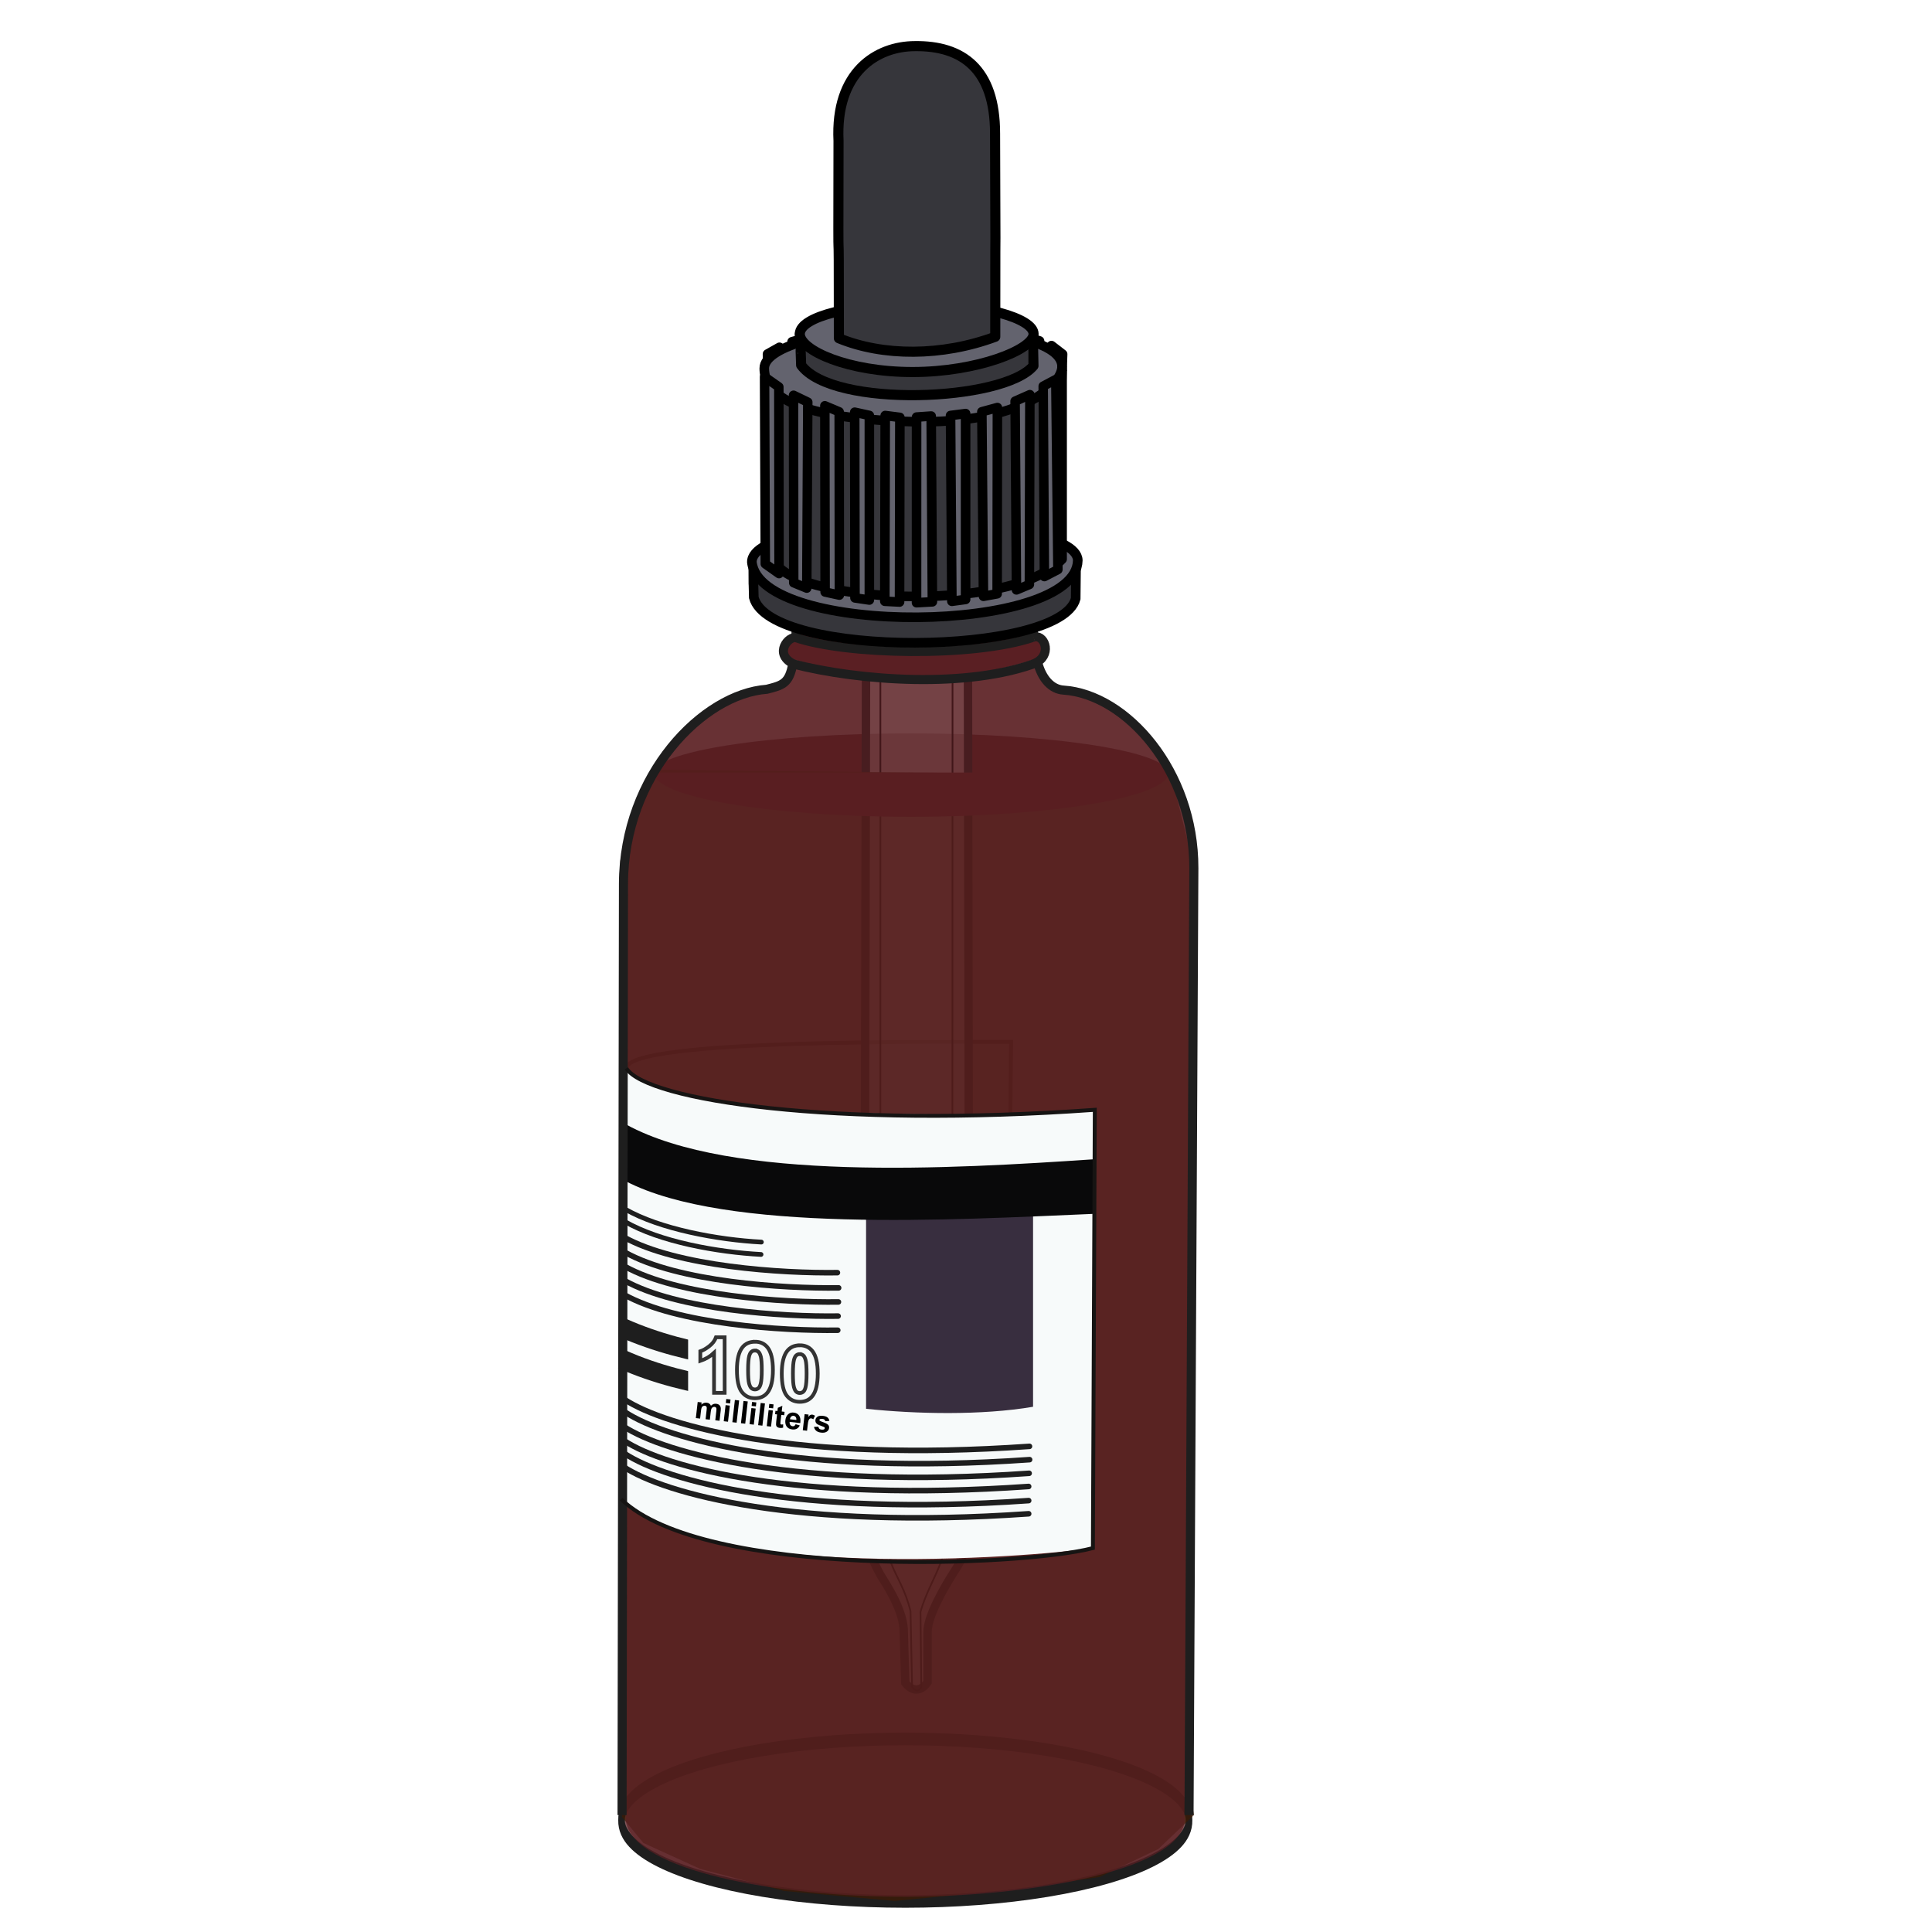
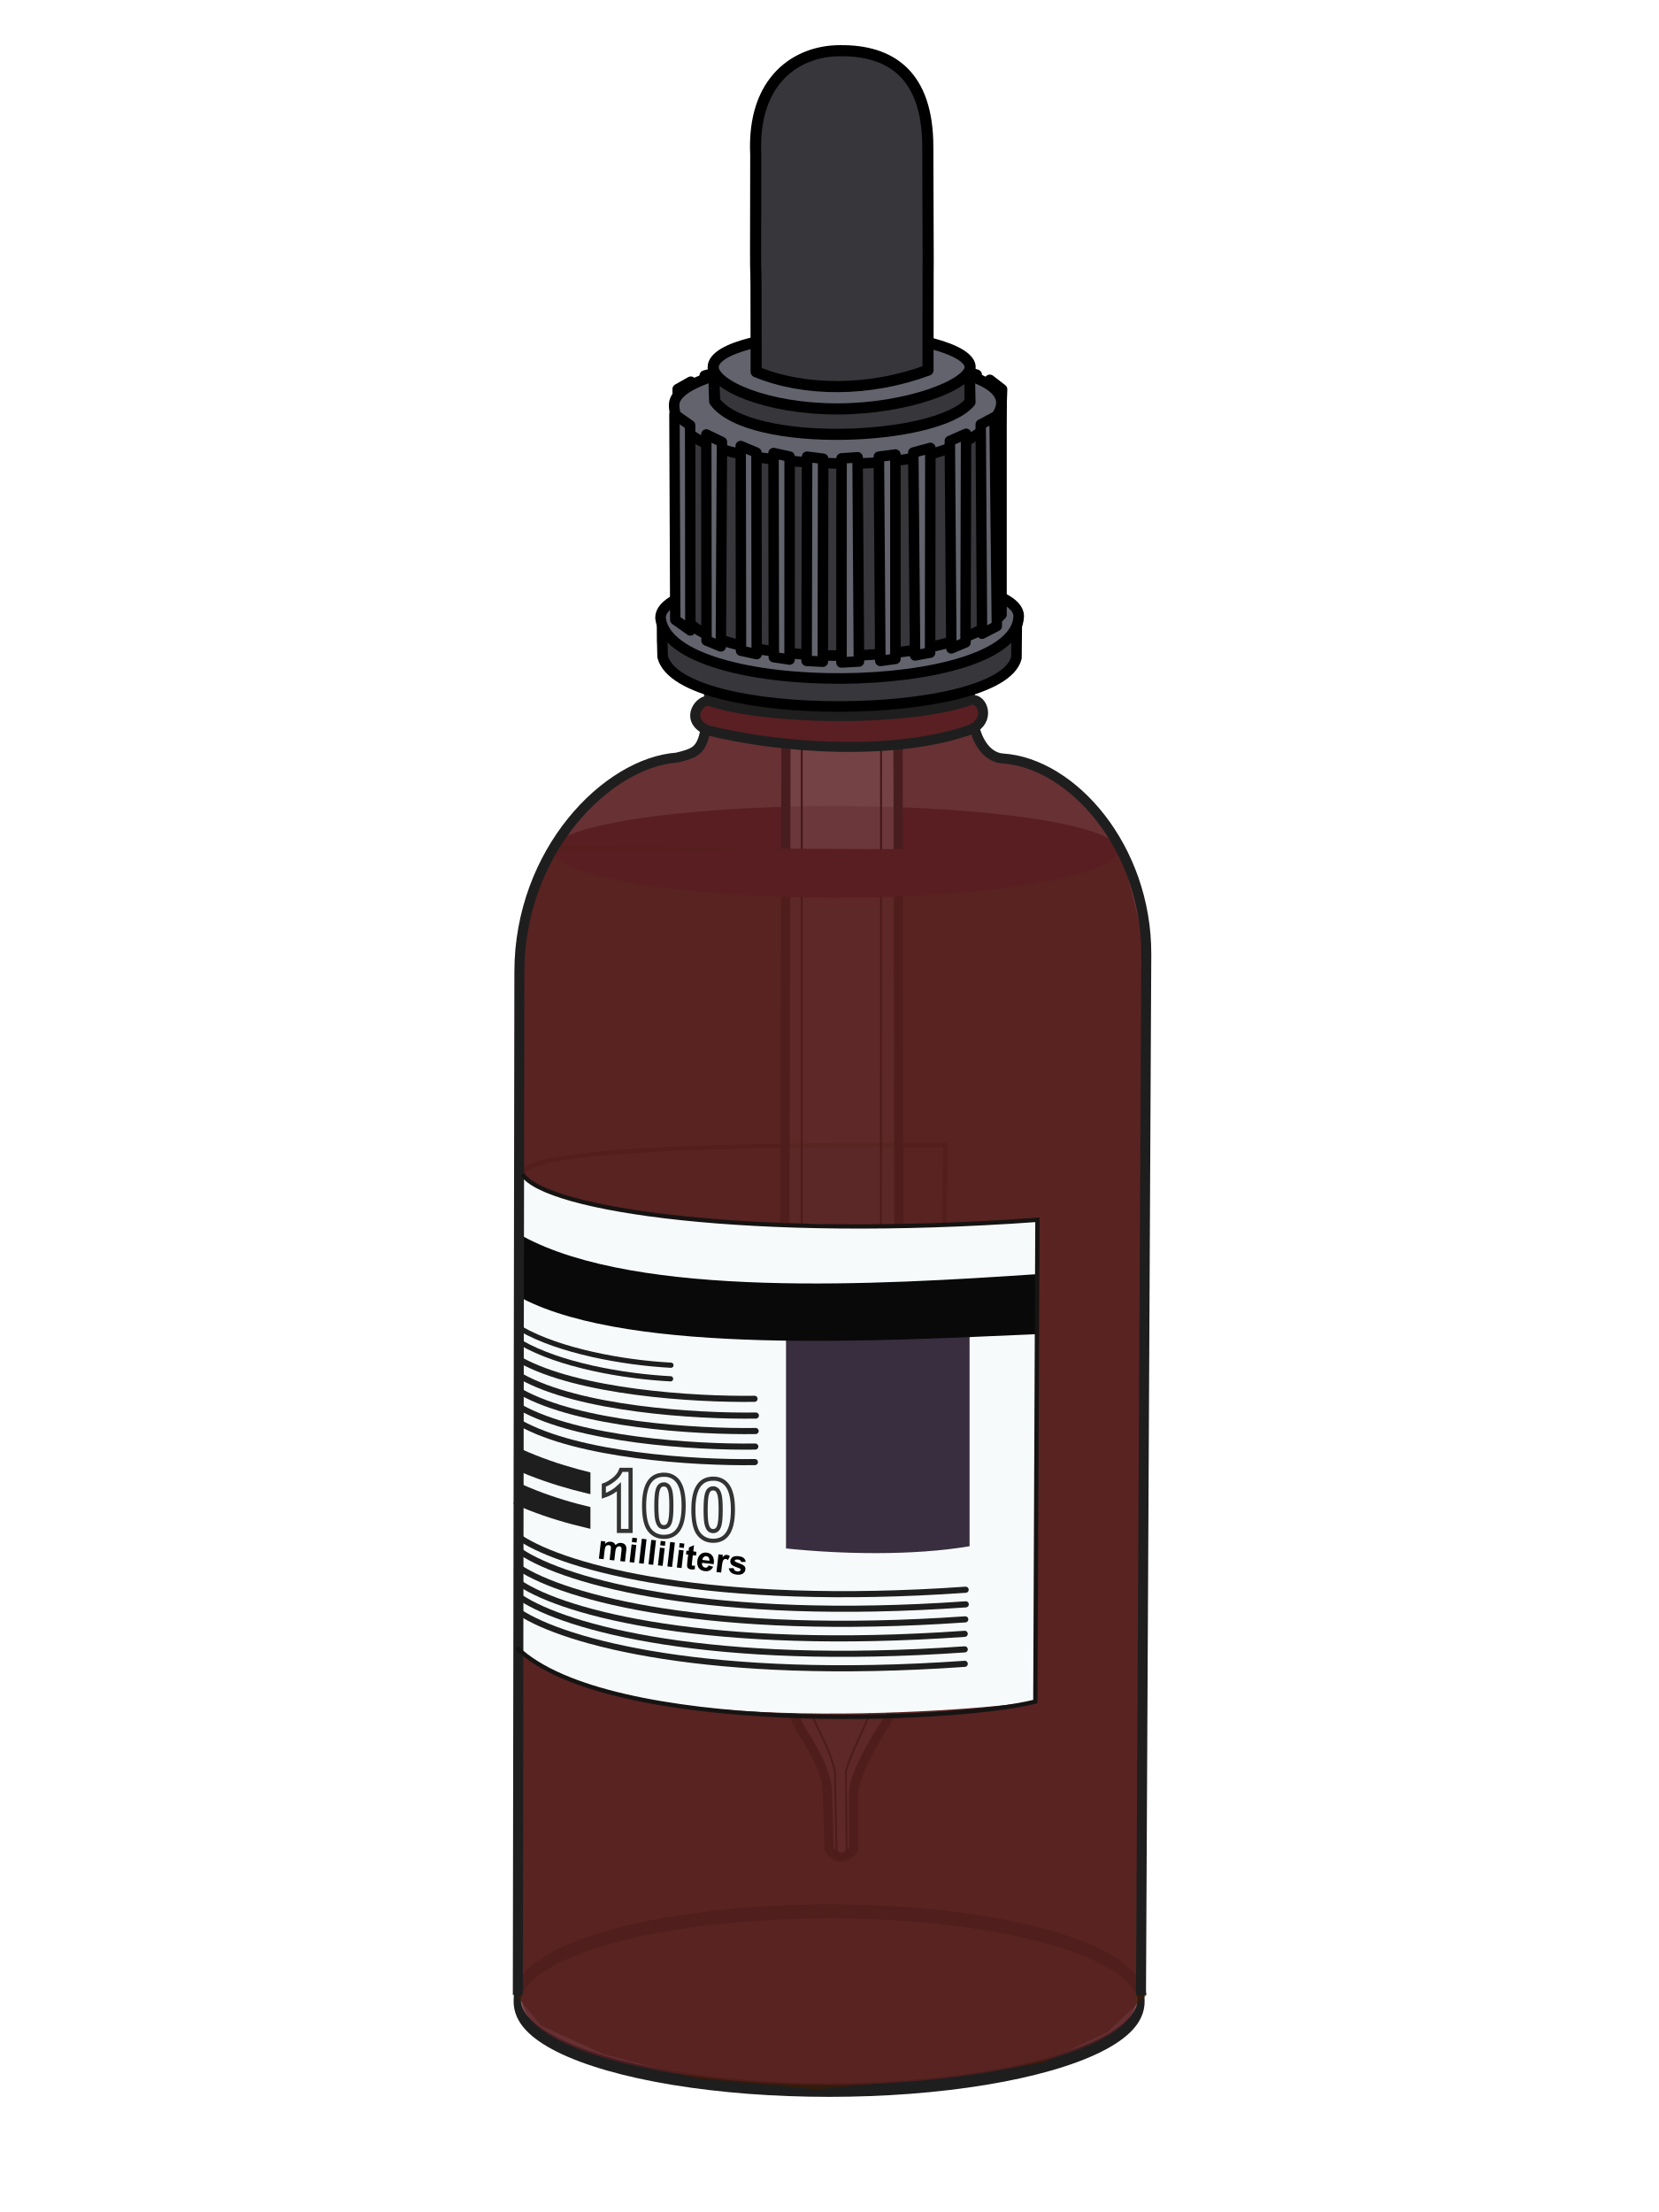
- <svg xmlns="http://www.w3.org/2000/svg" width="48px" height="48px" id="svg5120" version="1.1">
+ <svg xmlns="http://www.w3.org/2000/svg" width="36px" height="48px" viewBox="10 0 25 50" id="svg5120" version="1.1">
  <defs id="defs5122">
    </defs>
  <g id="layer1">
    <path id="path3025-8-3" style="fill:none;stroke:#1e1e1e;stroke-width:0.117;stroke-linecap:round;stroke-linejoin:round;stroke-miterlimit:4;stroke-opacity:1;stroke-dasharray:none" d="m 165.638,-75.215 c -6.918,-0.74 -12.317,-0.083 -14.729,1.73" />
    <path id="path3027-2-3" style="fill:none;stroke:#1e1e1e;stroke-width:0.117;stroke-linecap:round;stroke-linejoin:round;stroke-miterlimit:4;stroke-opacity:1;stroke-dasharray:none" d="m 172.374,-73.587 c -0.764,-0.543 -1.591,-0.829 -3.001,-1.033" />
    <path d="m 172.709,-72.965 c -0.958,3.431 -19.618,3.881 -21.853,0.23" style="fill:none;stroke:#1e1e1e;stroke-width:0.117;stroke-linecap:round;stroke-linejoin:round;stroke-miterlimit:4;stroke-opacity:1;stroke-dasharray:none" id="path3037-7-5" />
    <path style="fill:#e9e9e9;fill-opacity:1;stroke:#161413;stroke-width:0.097;stroke-linecap:butt;stroke-linejoin:miter;stroke-miterlimit:4;stroke-opacity:1;stroke-dasharray:none" d="m 15.565,26.544 c 0.003,-0.753 8.076,-0.65 9.555,-0.659 l -0.057,5.422 -9.478,0.694" id="path5347-2" />
    <path style="fill:#591d23;fill-opacity:0.92;stroke:none" d="m 19.807,15.883 -0.031,-1.918 c 2.118,1.097 4.053,0.867 5.897,-0.01 l 0.021,1.907 c -1.934,0.408 -3.898,0.382 -5.887,0.021 z" id="path4709" />
    <path style="fill:#5a1e23;fill-opacity:0.922;stroke:#1e1e1e;stroke-width:0.226;stroke-miterlimit:4;stroke-opacity:1" d="m 25.67,13.933 c -0.175,0.298 -0.94,0.687 -2.971,0.672 -1.319,0.029 -2.709,-0.272 -2.913,-0.672 0,-0.371 1.317,-0.672 2.942,-0.672 1.625,0 2.942,0.301 2.942,0.672 z" id="path12242" />
    <path style="fill:#5a1e23;fill-opacity:1;stroke:#1e1e1e;stroke-width:0.531;stroke-linecap:round;stroke-linejoin:round;stroke-miterlimit:4;stroke-opacity:1;stroke-dasharray:none" id="path12405" d="m 793.294,352.859 a 7.344,2.08 0 1 1 -14.687,0 7.344,2.08 0 1 1 14.687,0 z" transform="matrix(0.3292564,0,0,0.2020103,-236.0204,-57.34297)" />
    <path style="opacity:0.718;fill:#5a1f23;fill-opacity:1;stroke:none" d="m 15.442,45.177 0.028,-23.632 c 0.371,-1.825 1.064,-3.479 3.214,-4.362 0.351,-0.211 0.734,0.252 1.05,-0.672 l 0.049,-2.409 c 0.95,0.929 6.039,0.758 5.875,-0.175 l 0.154,2.689 c 0.022,0.282 0.151,0.456 0.434,0.476 2.45,0.573 3.099,2.585 3.375,3.935 l -0.056,24.073 C 28.249,42.3 15.74,42.934 15.442,45.177 z" id="path12379" />
    <path style="fill:#5a1f23;fill-opacity:0.75;stroke:#1e1e1e;stroke-width:0.37;stroke-miterlimit:4;stroke-opacity:1;stroke-dasharray:none" id="path4084" d="m 224.068,430.134 a 15.855,2.368 0 1 1 -31.709,0 15.855,2.368 0 1 1 31.709,0 z" transform="matrix(0.4446387,0,0,0.8457032,-70.08819,-318.5433)" />
    <path style="fill:none;stroke:#1e1e1e;stroke-width:0.14;stroke-linecap:round;stroke-linejoin:miter;stroke-miterlimit:4;stroke-opacity:1;stroke-dasharray:none" d="m 21.83,15.008 c 1.325,0.138 2.788,-0.028 3.563,-0.339" id="path12401" />
    <path style="fill:none;stroke:#1e1e1e;stroke-width:0.14;stroke-linecap:round;stroke-linejoin:miter;stroke-miterlimit:4;stroke-opacity:1;stroke-dasharray:none" d="M 21.423,14.991 C 20.691,14.882 20.621,14.885 20.083,14.635" id="path12403" />
    <path style="fill:none;stroke:#1f1f1f;stroke-width:0.226;stroke-linecap:butt;stroke-linejoin:miter;stroke-miterlimit:4;stroke-opacity:1;stroke-dasharray:none" d="m 25.673,15.79 0,-1.835" id="path4703" />
    <path style="fill:none;stroke:#1f1f1f;stroke-width:0.226;stroke-linecap:butt;stroke-linejoin:miter;stroke-miterlimit:4;stroke-opacity:1;stroke-dasharray:none" d="m 19.782,13.96 -0.005,1.881" id="path4705" />
    <path transform="matrix(0.9063635,0,0,1,2.264476,-5.072139)" style="fill:#541e1d;fill-opacity:1;stroke:none" d="m 29.534,24.289 c -14.126,5.1e-4 -0.004,0.002 -14.125,0 0,-0.55 3.162,-0.996 7.062,-0.996 3.9,0 7.062,0.446 7.062,0.996 z" id="path12647" />
    <path style="fill:#f8f8f8;fill-opacity:0.397;stroke:#1a1a1a;stroke-width:0.209;stroke-linecap:butt;stroke-linejoin:miter;stroke-miterlimit:4;stroke-opacity:1;stroke-dasharray:none" d="m 21.519,15.243 -0.046,21.47 c 0.11,1.893 0.118,1.885 0.4,2.413 0.155,0.25 0.6,0.919 0.581,1.446 l 0.038,1.237 c 0.182,0.232 0.391,0.217 0.553,-0.015 l 0,-1.24 c -0.011,-0.406 0.458,-1.183 0.612,-1.428 0.352,-0.553 0.374,-0.558 0.427,-2.413 L 24.046,15.181 z" id="path5840-1" />
    <path style="fill:none;stroke:#000000;stroke-width:0.042;stroke-linecap:butt;stroke-linejoin:miter;stroke-miterlimit:4;stroke-opacity:1;stroke-dasharray:none" d="m 21.873,15.902 0,20.811 c -0.062,2.234 0.49,2.245 0.749,3.319 l 0.039,1.887 c 0.107,0.1 0.142,0.118 0.228,-0.002 l -0.02,-1.874 c 0.284,-0.975 0.839,-1.295 0.79,-3.33 l 0.007,-20.796 z" id="path12238" />
    <path style="fill:#2f2f2f;fill-opacity:1;stroke:#000000;stroke-width:0.239;stroke-linecap:round;stroke-linejoin:round;stroke-miterlimit:4;stroke-opacity:1;stroke-dasharray:none" d="m 19.069,8.796 0.297,-0.167 0.149,4.913 -0.362,-0.225 z" id="rect5886-8-4-8" />
    <path style="fill:#2f2f2f;fill-opacity:1;stroke:#000000;stroke-width:0.239;stroke-linecap:round;stroke-linejoin:round;stroke-miterlimit:4;stroke-opacity:1;stroke-dasharray:none" d="m 19.68,8.49 0.351,-0.096 -0.056,4.913 -0.362,-0.225 z" id="rect5886-8-4-8-5" />
    <path style="fill:#3e1b04;fill-opacity:0.692;stroke:none" d="m 15.409,21.392 0.044,23.75 0.531,0.646 1.417,0.646 2.081,0.547 2.745,0.248 3.055,-0.298 2.037,-0.298 1.461,-0.696 0.886,-0.845 L 29.534,44.397 29.622,21.342 29.096,19.263 16.218,19.123 c -0.503,0.756 -0.625,1.512 -0.809,2.268 z" id="path12649" />
    <path style="fill:#541e1d;fill-opacity:1;stroke:none" d="m 29.038,19.194 c -12.804,-5.63e-4 -0.004,-0.002 -12.802,0 0,0.607 2.866,1.099 6.401,1.099 3.535,0 6.401,-0.492 6.401,-1.099 z" id="path12647-6" />
    <g id="g4598" transform="matrix(0.466549,0,0,0.466549,-241.8754,-14.10028)">
      <g id="g4552">
        <g id="g4527">
          <g id="g4502">
            <path style="opacity:0.718;fill:#5a1f23;fill-opacity:1;stroke:none" d="m 551.754,127.04 -0.183,-50.63 c 0.796,-3.911 2.281,-7.457 6.889,-9.35 0.752,-0.452 1.666,0.322 2.251,-1.441 2.743,1.023 10.433,1.354 12.933,0.038 0.635,1.362 0.418,1.164 1.024,1.208 5.251,1.229 6.643,5.54 7.234,8.435 l -0.385,51.62 c 0.317,2.788 -8.088,4.373 -15.36,4.307 -7.138,-0.061 -14.352,-1.6 -14.403,-4.187 z" id="path12379-9" />
            <path style="fill:#5a1f23;fill-opacity:1;stroke:none" d="m 560.675,65.336 c -0.594,-0.227 -0.339,-0.953 0.024,-0.976 4.094,0.913 8.305,1.119 13.012,-0.024 0.231,-0.027 0.458,0.474 -0.012,0.928 -4.175,1.497 -9.419,1.162 -13.024,0.071 z" id="path12399" />
            <path style="fill:#f7fafa;fill-opacity:1;stroke:none" d="m 552.073,87.43 c 2.576,2.358 17.547,2.342 24.638,1.923 l -0.072,23.288 c -1.711,0.363 -20.265,2.037 -24.914,-2.482 0.17,-8.736 -0.057,-20.494 0.116,-22.917 z" id="path5372-9" />
            <path style="fill:none;stroke:#1e1e1e;stroke-width:0.296;stroke-linecap:round;stroke-linejoin:miter;stroke-miterlimit:4;stroke-opacity:1;stroke-dasharray:none" d="m 551.64,108.331 c 2.183,1.447 9.206,3.369 21.574,2.503" id="path5387-3-3" />
            <path style="fill:none;stroke:#1e1e1e;stroke-width:1.027;stroke-linecap:butt;stroke-linejoin:miter;stroke-miterlimit:4;stroke-opacity:1;stroke-dasharray:none" d="m 551.576,100.924 c 3.605,1.616 7.865,1.929 9.975,1.819" id="path5379-48-9-1" />
            <path style="fill:none;stroke:#1e1e1e;stroke-width:0.296;stroke-linecap:round;stroke-linejoin:miter;stroke-miterlimit:4;stroke-opacity:1;stroke-dasharray:none" d="m 551.719,96.912 c 2.816,1.575 8.432,1.936 11.375,1.893" id="path5379-8" />
            <path style="fill:#382e3f;fill-opacity:1;stroke:none" d="m 564.555,94.641 8.893,0 0,10.495 c -2.726,0.466 -6.224,0.389 -8.893,0.108 z" id="rect5374-2" />
            <path style="fill:#09090a;fill-opacity:1;stroke:none" d="m 551.797,90.115 c 5.594,3.045 17.294,2.353 24.878,1.842 l 0,2.906 c -7.511,0.316 -19.546,1.035 -24.905,-1.732 z" id="rect5369-5" />
            <path style="fill:none;stroke:#1e1e1e;stroke-width:0.296;stroke-linecap:round;stroke-linejoin:miter;stroke-miterlimit:4;stroke-opacity:1;stroke-dasharray:none" d="m 551.708,97.661 c 2.816,1.575 8.432,1.936 11.375,1.893" id="path5379-9-9" />
            <path style="fill:none;stroke:#1e1e1e;stroke-width:0.296;stroke-linecap:round;stroke-linejoin:miter;stroke-miterlimit:4;stroke-opacity:1;stroke-dasharray:none" d="m 551.654,96.101 c 2.816,1.575 8.432,1.936 11.375,1.893" id="path5379-2-3" />
            <path style="fill:none;stroke:#1e1e1e;stroke-width:0.252;stroke-linecap:round;stroke-linejoin:miter;stroke-miterlimit:4;stroke-opacity:1;stroke-dasharray:none" d="m 551.703,95.27 c 1.864,1.083 4.947,1.634 7.259,1.755" id="path5379-2-7-28" />
            <path style="fill:none;stroke:#1e1e1e;stroke-width:0.252;stroke-linecap:round;stroke-linejoin:miter;stroke-miterlimit:4;stroke-opacity:1;stroke-dasharray:none" d="m 551.721,94.611 c 1.846,1.065 4.947,1.634 7.259,1.755" id="path5379-2-7-2-7" />
            <path style="fill:none;stroke:#1e1e1e;stroke-width:0.296;stroke-linecap:round;stroke-linejoin:miter;stroke-miterlimit:4;stroke-opacity:1;stroke-dasharray:none" d="m 551.683,104.741 c 2.183,1.447 9.206,3.369 21.574,2.503" id="path5387-48" />
            <path style="fill:none;stroke:#1e1e1e;stroke-width:0.296;stroke-linecap:round;stroke-linejoin:miter;stroke-miterlimit:4;stroke-opacity:1;stroke-dasharray:none" d="m 551.703,107.63 c 2.183,1.447 9.143,3.369 21.511,2.503" id="path5387-7-1" />
            <path style="fill:none;stroke:#1e1e1e;stroke-width:0.296;stroke-linecap:round;stroke-linejoin:miter;stroke-miterlimit:4;stroke-opacity:1;stroke-dasharray:none" d="m 551.671,106.94 c 2.183,1.447 9.174,3.307 21.542,2.44" id="path5387-4-4" />
            <path style="fill:none;stroke:#1e1e1e;stroke-width:0.296;stroke-linecap:round;stroke-linejoin:miter;stroke-miterlimit:4;stroke-opacity:1;stroke-dasharray:none" d="m 551.722,105.418 c 2.183,1.447 9.174,3.401 21.542,2.534" id="path5387-5-3" />
            <path style="fill:none;stroke:#1e1e1e;stroke-width:0.296;stroke-linecap:round;stroke-linejoin:miter;stroke-miterlimit:4;stroke-opacity:1;stroke-dasharray:none" d="m 551.634,106.176 c 2.183,1.447 9.237,3.369 21.605,2.503" id="path5387-8-5" />
            <path style="fill:none;stroke:#1e1e1e;stroke-width:1.027;stroke-linecap:butt;stroke-linejoin:miter;stroke-miterlimit:4;stroke-opacity:1;stroke-dasharray:none" d="m 551.556,102.608 c 3.605,1.616 7.928,1.898 10.037,1.788" id="path5379-48-9-5-5" />
          </g>
          <g id="g4522">
            <path style="fill:none;stroke:#1e1e1e;stroke-width:0.484;stroke-linecap:butt;stroke-linejoin:miter;stroke-miterlimit:4;stroke-opacity:1;stroke-dasharray:none" d="m 560.668,65.58 c 3.501,0.902 9.335,1.331 13.047,-0.093" id="path12355" />
            <path style="fill:none;stroke:#1e1e1e;stroke-width:0.484;stroke-linecap:butt;stroke-linejoin:miter;stroke-miterlimit:4;stroke-opacity:1;stroke-dasharray:none" d="m 560.791,64.169 c 2.668,0.927 9.486,1.071 12.688,-0.017" id="path12355-2" />
            <path style="fill:none;stroke:#1e1e1e;stroke-width:0.484;stroke-linecap:butt;stroke-linejoin:miter;stroke-miterlimit:4;stroke-opacity:1;stroke-dasharray:none" d="m 573.467,64.156 c 0.548,-0.195 0.998,0.824 0.218,1.315 0.233,0.92 0.758,1.459 1.376,1.5 3.365,0.225 6.961,4.315 6.949,9.485 l -0.257,50.423" id="path4088" />
          </g>
        </g>
        <path style="fill:none;stroke:#1e1e1e;stroke-width:0.484;stroke-linecap:butt;stroke-linejoin:miter;stroke-miterlimit:4;stroke-opacity:1;stroke-dasharray:none" d="m 551.561,126.88 0.075,-49.581 c 0.01,-5.814 4.229,-10.126 7.637,-10.372 0.831,-0.213 1.189,-0.294 1.381,-1.365 -1.034,-0.547 -0.205,-1.497 0.169,-1.372" id="path4086" />
      </g>
      <path id="path5379-48-4" d="m 551.672,99.167 c 2.816,1.575 8.432,1.936 11.375,1.893" style="fill:none;stroke:#1e1e1e;stroke-width:0.296;stroke-linecap:round;stroke-linejoin:miter;stroke-miterlimit:4;stroke-opacity:1;stroke-dasharray:none" />
      <path id="path5379-4-5" d="m 551.69,98.414 c 2.816,1.575 8.432,1.936 11.375,1.893" style="fill:none;stroke:#1e1e1e;stroke-width:0.296;stroke-linecap:round;stroke-linejoin:miter;stroke-miterlimit:4;stroke-opacity:1;stroke-dasharray:none" />
    </g>
    <path style="fill:#36363b;fill-opacity:1;stroke:#000000;stroke-width:0.239;stroke-linecap:butt;stroke-linejoin:miter;stroke-miterlimit:4;stroke-opacity:1;stroke-dasharray:none" d="m 18.715,14.115 c 0,0.694 0,0.053 0.013,0.73 0.399,1.525 7.621,1.465 7.997,0.028 l 0.009,-0.869 z" id="path5864" />
    <path style="fill:#63636e;fill-opacity:1;stroke:#000000;stroke-width:0.239;stroke-linecap:round;stroke-linejoin:round;stroke-miterlimit:4;stroke-opacity:1;stroke-dasharray:none" d="m 26.777,13.922 c -0.036,1.843 -7.887,1.914 -8.097,0.045 -0.017,-1.255 8.071,-1.265 8.097,-0.045 z" id="path5861" />
    <path style="fill:#2f2f2f;fill-opacity:1;stroke:#000000;stroke-width:0.239;stroke-linecap:round;stroke-linejoin:round;stroke-miterlimit:4;stroke-opacity:1;stroke-dasharray:none" d="m 25.508,8.365 0.319,0.106 0.16,4.735 -0.362,-0.225 z" id="rect5886-8-4-8-0" />
    <path style="fill:#36363b;fill-opacity:1;stroke:#000000;stroke-width:0.239;stroke-linecap:round;stroke-linejoin:round;stroke-miterlimit:4;stroke-opacity:1;stroke-dasharray:none" d="m 19.222,9.239 7.165,0 0,4.654 c -1.313,1.396 -6.855,1.064 -7.165,0 z" id="rect5485" />
    <path style="fill:#2f2f2f;fill-opacity:1;stroke:#000000;stroke-width:0.239;stroke-linecap:round;stroke-linejoin:round;stroke-miterlimit:4;stroke-opacity:1;stroke-dasharray:none" d="m 26.124,8.587 0.276,0.213 -0.165,4.652 -0.059,-0.201 z" id="rect5886-8-4-8-9" />
    <path style="fill:#000000;fill-opacity:1;stroke:#000000;stroke-width:0.591;stroke-linecap:round;stroke-linejoin:round;stroke-miterlimit:4;stroke-opacity:1;stroke-dasharray:none" id="path5481" d="m 216.018,352.358 a 8.015,0.807 0 1 1 -16.029,0 8.015,0.807 0 1 1 16.029,0 z" transform="matrix(0.4155218,0,0,0.3932392,-63.63486,-129.3147)" />
    <path style="fill:#63636e;fill-opacity:1;stroke:#000000;stroke-width:0.238;stroke-miterlimit:4;stroke-opacity:1;stroke-dasharray:none" d="m 26.386,9.101 c 0.01,0.441 -0.969,1.445 -3.742,1.374 -3.101,-0.079 -3.651,-0.749 -3.656,-1.321 -0.006,-0.568 1.727,-1.002 3.688,-1.002 1.961,0 3.696,0.295 3.711,0.949 z" id="path5789-3" />
    <path style="fill:#36363b;fill-opacity:1;stroke:#000000;stroke-width:0.251;stroke-linecap:round;stroke-linejoin:round;stroke-miterlimit:4;stroke-opacity:1;stroke-dasharray:none" d="m 25.663,8.293 c 0.013,0.783 0.005,0.007 0.013,0.795 -0.74,0.889 -4.983,1.06 -5.772,-0.016 -0.031,-0.778 0.015,0.011 -0.03,-0.778 1.129,-0.069 1.912,9.331e-4 2.832,9.331e-4 1.41,-0.068 2.38,-0.274 2.958,-9.331e-4 z" id="path5769" />
    <path style="fill:#63636e;fill-opacity:1;stroke:#000000;stroke-width:0.251;stroke-miterlimit:4;stroke-opacity:1;stroke-dasharray:none" d="m 25.679,8.298 c 0,0.391 -1.409,0.945 -3.007,0.945 -1.598,0 -2.801,-0.537 -2.801,-0.945 0,-0.441 1.341,-0.755 2.939,-0.755 1.598,0 2.869,0.363 2.869,0.755 z" id="path5789" />
    <path style="fill:#36363b;fill-opacity:1;stroke:#000000;stroke-width:0.251;stroke-linecap:round;stroke-linejoin:round;stroke-miterlimit:4;stroke-opacity:1;stroke-dasharray:none" d="m 24.722,3.32 c 0.017,4.973 0.005,0.244 0.005,5.047 -1.322,0.491 -2.792,0.488 -3.885,0.037 0,-4.37 -0.021,-0.111 -0.009,-4.904 -0.084,-1.713 0.952,-2.354 1.901,-2.354 1.157,-0.014 1.988,0.549 1.988,2.174 z" id="path5483" />
    <path style="fill:#63636e;fill-opacity:1;stroke:#000000;stroke-width:0.235;stroke-linecap:round;stroke-linejoin:round;stroke-miterlimit:4;stroke-opacity:1;stroke-dasharray:none" d="m 19.715,9.82 0.354,0.171 -0.025,4.621 -0.324,-0.133 z" id="rect5886" />
    <path style="fill:#63636e;fill-opacity:1;stroke:#000000;stroke-width:0.235;stroke-linecap:round;stroke-linejoin:round;stroke-miterlimit:4;stroke-opacity:1;stroke-dasharray:none" d="m 20.493,10.081 0.356,0.15 0.005,4.555 -0.354,-0.077 z" id="rect5886-9" />
    <path style="fill:#63636e;fill-opacity:1;stroke:#000000;stroke-width:0.237;stroke-linecap:round;stroke-linejoin:round;stroke-miterlimit:4;stroke-opacity:1;stroke-dasharray:none" d="m 21.235,10.241 0.364,0.08 -3.83e-4,4.587 -0.357,-0.053 z" id="rect5886-8" />
    <path style="fill:#63636e;fill-opacity:1;stroke:#000000;stroke-width:0.238;stroke-linecap:round;stroke-linejoin:round;stroke-miterlimit:4;stroke-opacity:1;stroke-dasharray:none" d="m 21.993,10.324 0.364,0.046 -0.008,4.587 -0.366,-0.019 z" id="rect5886-8-5" />
    <path style="fill:#63636e;fill-opacity:1;stroke:#000000;stroke-width:0.238;stroke-linecap:round;stroke-linejoin:round;stroke-miterlimit:4;stroke-opacity:1;stroke-dasharray:none" d="m 22.772,10.362 0.363,-0.025 0.03,4.615 -0.394,0.022 z" id="rect5886-8-0" />
    <path style="fill:#63636e;fill-opacity:1;stroke:#000000;stroke-width:0.238;stroke-linecap:round;stroke-linejoin:round;stroke-miterlimit:4;stroke-opacity:1;stroke-dasharray:none" d="m 23.616,10.323 0.374,-0.048 0,4.618 -0.341,0.046 z" id="rect5886-8-2" />
    <path style="fill:#63636e;fill-opacity:1;stroke:#000000;stroke-width:0.237;stroke-linecap:round;stroke-linejoin:round;stroke-miterlimit:4;stroke-opacity:1;stroke-dasharray:none" d="m 24.394,10.23 0.386,-0.105 -0.006,4.628 -0.34,0.062 z" id="rect5886-8-8" />
    <path style="fill:#63636e;fill-opacity:1;stroke:#000000;stroke-width:0.236;stroke-linecap:round;stroke-linejoin:round;stroke-miterlimit:4;stroke-opacity:1;stroke-dasharray:none" d="m 25.22,9.967 0.367,-0.162 -0.012,4.716 -0.321,0.135 z" id="rect5886-8-6" />
    <path style="fill:#63636e;fill-opacity:1;stroke:#000000;stroke-width:0.235;stroke-linecap:round;stroke-linejoin:round;stroke-miterlimit:4;stroke-opacity:1;stroke-dasharray:none" d="m 25.918,9.594 0.313,-0.166 0.052,4.723 -0.335,0.174 z" id="rect5886-8-02" />
    <path style="fill:#63636e;fill-opacity:1;stroke:#000000;stroke-width:0.235;stroke-linecap:round;stroke-linejoin:round;stroke-miterlimit:4;stroke-opacity:1;stroke-dasharray:none" d="m 18.995,9.364 0.355,0.249 0.005,4.638 -0.341,-0.241 z" id="rect5886-8-4" />
    <rect style="fill:#f7fafa;fill-opacity:1;stroke:none" id="rect5804" width="4.096" height="1.936" x="17.096" y="33.202" />
    <path id="path6333" style="font-size:8px;font-style:normal;font-weight:bold;line-height:125%;letter-spacing:0px;word-spacing:0px;fill:none;stroke:none;font-family:Sans;-inkscape-font-specification:Sans Bold" d="m 15.243,34.296 0,-0.358 -0.36,0 0,-0.247 0.36,0 0,-0.358 0.24,0 0,0.358 0.361,0 0,0.247 -0.361,0 0,0.358 z" />
    <path id="path6335" style="font-size:8px;font-style:normal;font-weight:bold;line-height:125%;letter-spacing:0px;word-spacing:0px;fill:none;stroke:none;font-family:Sans;-inkscape-font-specification:Sans Bold" d="m 16.366,34.296 0,-0.358 -0.36,0 0,-0.247 0.36,0 0,-0.358 0.24,0 0,0.358 0.361,0 0,0.247 -0.361,0 0,0.358 z" />
    <path style="font-size:8px;font-style:normal;font-weight:bold;line-height:125%;letter-spacing:0px;word-spacing:0px;fill:none;stroke:#333333;stroke-width:0.093;stroke-miterlimit:4;stroke-opacity:1;stroke-dasharray:none;font-family:Sans;-inkscape-font-specification:Sans Bold" id="path6337" d="m 18.004,34.605 -0.264,0 0,-0.994 c -0.096,0.09 -0.21,0.157 -0.341,0.2 l 0,-0.239 c 0.069,-0.023 0.144,-0.065 0.224,-0.128 0.081,-0.063 0.136,-0.136 0.166,-0.22 l 0.214,0 z" />
    <path style="font-size:8px;font-style:normal;font-weight:bold;line-height:125%;letter-spacing:0px;word-spacing:0px;fill:none;stroke:#333333;stroke-width:0.093;stroke-miterlimit:4;stroke-opacity:1;stroke-dasharray:none;font-family:Sans;-inkscape-font-specification:Sans Bold" id="path6339" d="m 18.756,33.334 c 0.133,0 0.237,0.048 0.313,0.143 0.089,0.113 0.134,0.299 0.134,0.56 0,0.26 -0.045,0.447 -0.135,0.561 -0.074,0.094 -0.178,0.141 -0.312,0.141 -0.134,0 -0.242,-0.051 -0.324,-0.154 -0.082,-0.103 -0.123,-0.286 -0.123,-0.55 0,-0.259 0.045,-0.445 0.135,-0.559 0.074,-0.094 0.178,-0.141 0.312,-0.141 z m 0,0.219 c -0.032,2e-6 -0.06,0.01 -0.085,0.03 -0.025,0.02 -0.044,0.057 -0.058,0.109 -0.018,0.068 -0.027,0.183 -0.027,0.344 0,0.161 0.008,0.272 0.024,0.333 0.016,0.06 0.037,0.101 0.061,0.121 0.025,0.02 0.053,0.03 0.085,0.03 0.032,0 0.06,-0.01 0.085,-0.03 0.025,-0.02 0.044,-0.057 0.058,-0.109 0.018,-0.068 0.027,-0.182 0.027,-0.343 0,-0.161 -0.008,-0.272 -0.024,-0.333 -0.016,-0.06 -0.037,-0.101 -0.061,-0.121 -0.025,-0.02 -0.053,-0.03 -0.085,-0.03 z" />
    <path style="font-size:8px;font-style:normal;font-weight:bold;line-height:125%;letter-spacing:0px;word-spacing:0px;fill:none;stroke:#333333;stroke-width:0.093;stroke-miterlimit:4;stroke-opacity:1;stroke-dasharray:none;font-family:Sans;-inkscape-font-specification:Sans Bold" id="path6341" d="m 19.87,33.423 c 0.133,0 0.237,0.048 0.313,0.143 0.089,0.113 0.134,0.299 0.134,0.56 -2e-6,0.26 -0.045,0.447 -0.135,0.561 -0.074,0.094 -0.178,0.141 -0.312,0.141 -0.134,0 -0.242,-0.051 -0.324,-0.154 -0.082,-0.103 -0.123,-0.286 -0.123,-0.55 0,-0.259 0.045,-0.445 0.135,-0.559 0.074,-0.094 0.178,-0.141 0.312,-0.141 z m 0,0.219 c -0.032,2e-6 -0.06,0.01 -0.085,0.03 -0.025,0.02 -0.044,0.057 -0.058,0.109 -0.018,0.068 -0.027,0.183 -0.027,0.344 0,0.161 0.008,0.272 0.024,0.333 0.016,0.06 0.037,0.101 0.061,0.121 0.025,0.02 0.053,0.03 0.085,0.03 0.032,0 0.06,-0.01 0.085,-0.03 0.025,-0.02 0.044,-0.057 0.058,-0.109 0.018,-0.068 0.027,-0.182 0.027,-0.343 0,-0.161 -0.008,-0.272 -0.024,-0.333 -0.016,-0.06 -0.037,-0.101 -0.061,-0.121 -0.025,-0.02 -0.053,-0.03 -0.085,-0.03 z" />
    <path id="path6343" style="font-size:8px;font-style:normal;font-weight:bold;line-height:125%;letter-spacing:0px;word-spacing:0px;fill:none;stroke:none;font-family:Sans;-inkscape-font-specification:Sans Bold" d="m 20.698,34.296 0,-0.358 -0.36,0 0,-0.247 0.36,0 0,-0.358 0.24,0 0,0.358 0.361,0 0,0.247 -0.361,0 0,0.358 z" />
    <path id="path6345" style="font-size:8px;font-style:normal;font-weight:bold;line-height:125%;letter-spacing:0px;word-spacing:0px;fill:none;stroke:none;font-family:Sans;-inkscape-font-specification:Sans Bold" d="m 21.82,34.296 0,-0.358 -0.36,0 0,-0.247 0.36,0 0,-0.358 0.24,0 0,0.358 0.361,0 0,0.247 -0.361,0 0,0.358 z" />
    <path style="font-size:8px;font-style:normal;font-weight:bold;line-height:125%;letter-spacing:0px;word-spacing:0px;fill:none;stroke:none;font-family:Sans;-inkscape-font-specification:Sans Bold" id="path6298" d="m 16.526,35.064 0.016,-0.143 -0.145,-0.016 0.011,-0.099 0.145,0.016 0.016,-0.143 0.096,0.011 -0.016,0.143 0.145,0.016 -0.011,0.099 -0.145,-0.016 -0.016,0.143 z" />
    <path style="font-size:8px;font-style:normal;font-weight:bold;line-height:125%;letter-spacing:0px;word-spacing:0px;fill:none;stroke:none;font-family:Sans;-inkscape-font-specification:Sans Bold" id="path6300" d="m 16.977,35.115 0.016,-0.143 -0.145,-0.016 0.011,-0.099 0.145,0.016 0.016,-0.143 0.096,0.011 -0.016,0.143 0.145,0.016 -0.011,0.099 -0.145,-0.016 -0.016,0.143 z" />
    <path style="font-size:8px;font-style:normal;font-weight:bold;line-height:125%;letter-spacing:0px;word-spacing:0px;fill:#000000;fill-opacity:1;stroke:none;font-family:Sans;-inkscape-font-specification:Sans Bold" id="path6302" d="m 17.334,34.832 0.097,0.011 -0.006,0.055 c 0.04,-0.038 0.084,-0.055 0.132,-0.049 0.026,0.003 0.047,0.01 0.065,0.023 0.018,0.013 0.031,0.03 0.041,0.053 0.02,-0.019 0.041,-0.033 0.062,-0.041 0.022,-0.008 0.044,-0.011 0.067,-0.008 0.029,0.003 0.054,0.012 0.072,0.026 0.019,0.014 0.032,0.033 0.04,0.058 0.005,0.018 0.006,0.046 0.002,0.084 l -0.029,0.255 -0.106,-0.012 0.026,-0.228 c 0.005,-0.04 0.004,-0.066 -0.002,-0.078 -0.008,-0.016 -0.022,-0.025 -0.043,-0.028 -0.015,-0.002 -0.029,0.002 -0.043,0.009 -0.014,0.008 -0.025,0.02 -0.033,0.036 -0.008,0.017 -0.014,0.044 -0.018,0.082 l -0.022,0.192 -0.106,-0.012 0.025,-0.219 c 0.004,-0.039 0.006,-0.064 0.003,-0.076 -0.003,-0.012 -0.007,-0.021 -0.015,-0.027 -0.007,-0.007 -0.018,-0.01 -0.031,-0.012 -0.016,-0.002 -0.032,0.001 -0.046,0.008 -0.014,0.007 -0.025,0.019 -0.032,0.035 -0.008,0.016 -0.014,0.043 -0.018,0.081 l -0.022,0.194 -0.106,-0.012 z" />
    <path style="font-size:8px;font-style:normal;font-weight:bold;line-height:125%;letter-spacing:0px;word-spacing:0px;fill:#000000;fill-opacity:1;stroke:none;font-family:Sans;-inkscape-font-specification:Sans Bold" id="path6304" d="m 18.033,34.856 0.011,-0.098 0.106,0.012 -0.011,0.098 z m -0.052,0.454 0.046,-0.4 0.106,0.012 -0.046,0.4 z" />
    <path style="font-size:8px;font-style:normal;font-weight:bold;line-height:125%;letter-spacing:0px;word-spacing:0px;fill:#000000;fill-opacity:1;stroke:none;font-family:Sans;-inkscape-font-specification:Sans Bold" id="path6306" d="m 18.195,35.334 0.063,-0.552 0.106,0.012 -0.063,0.552 z" />
    <path style="font-size:8px;font-style:normal;font-weight:bold;line-height:125%;letter-spacing:0px;word-spacing:0px;fill:#000000;fill-opacity:1;stroke:none;font-family:Sans;-inkscape-font-specification:Sans Bold" id="path6308" d="m 18.409,35.359 0.063,-0.552 0.106,0.012 -0.063,0.552 z" />
    <path style="font-size:8px;font-style:normal;font-weight:bold;line-height:125%;letter-spacing:0px;word-spacing:0px;fill:#000000;fill-opacity:1;stroke:none;font-family:Sans;-inkscape-font-specification:Sans Bold" id="path6310" d="m 18.674,34.929 0.011,-0.098 0.106,0.012 -0.011,0.098 z m -0.052,0.454 0.046,-0.4 0.106,0.012 -0.046,0.4 z" />
    <path style="font-size:8px;font-style:normal;font-weight:bold;line-height:125%;letter-spacing:0px;word-spacing:0px;fill:#000000;fill-opacity:1;stroke:none;font-family:Sans;-inkscape-font-specification:Sans Bold" id="path6312" d="m 18.836,35.408 0.063,-0.552 0.106,0.012 -0.063,0.552 z" />
    <path style="font-size:8px;font-style:normal;font-weight:bold;line-height:125%;letter-spacing:0px;word-spacing:0px;fill:#000000;fill-opacity:1;stroke:none;font-family:Sans;-inkscape-font-specification:Sans Bold" id="path6314" d="m 19.102,34.978 0.011,-0.098 0.106,0.012 -0.011,0.098 z m -0.052,0.454 0.046,-0.4 0.106,0.012 -0.046,0.4 z" />
    <path style="font-size:8px;font-style:normal;font-weight:bold;line-height:125%;letter-spacing:0px;word-spacing:0px;fill:#000000;fill-opacity:1;stroke:none;font-family:Sans;-inkscape-font-specification:Sans Bold" id="path6316" d="m 19.493,35.077 -0.01,0.084 -0.072,-0.008 -0.019,0.161 c -0.004,0.033 -0.005,0.052 -0.004,0.057 5.8e-4,0.006 0.004,0.011 0.008,0.014 0.004,0.004 0.01,0.006 0.017,0.007 0.01,0.001 0.024,-4.28e-4 0.044,-0.005 l -4.61e-4,0.083 c -0.026,0.008 -0.054,0.01 -0.085,0.006 -0.019,-0.002 -0.036,-0.007 -0.05,-0.015 -0.015,-0.008 -0.025,-0.018 -0.031,-0.029 -0.006,-0.011 -0.009,-0.025 -0.01,-0.043 -0.001,-0.013 8.15e-4,-0.038 0.005,-0.075 l 0.02,-0.174 -0.049,-0.005 0.01,-0.084 0.049,0.005 0.009,-0.079 0.113,-0.05 -0.016,0.141 z" />
    <path style="font-size:8px;font-style:normal;font-weight:bold;line-height:125%;letter-spacing:0px;word-spacing:0px;fill:#000000;fill-opacity:1;stroke:none;font-family:Sans;-inkscape-font-specification:Sans Bold" id="path6318" d="m 19.767,35.385 0.103,0.03 c -0.018,0.037 -0.043,0.064 -0.074,0.081 -0.032,0.017 -0.069,0.023 -0.113,0.018 -0.07,-0.008 -0.118,-0.036 -0.147,-0.086 -0.022,-0.039 -0.03,-0.087 -0.024,-0.142 0.008,-0.066 0.031,-0.116 0.07,-0.15 0.039,-0.034 0.085,-0.047 0.138,-0.041 0.059,0.007 0.104,0.032 0.134,0.075 0.03,0.043 0.039,0.105 0.029,0.186 l -0.265,-0.03 c -0.003,0.031 0.003,0.057 0.017,0.076 0.014,0.019 0.034,0.03 0.058,0.033 0.017,0.002 0.031,-0.001 0.043,-0.009 0.012,-0.008 0.022,-0.021 0.031,-0.041 z m 0.018,-0.106 c 0.003,-0.031 -0.003,-0.055 -0.016,-0.073 -0.013,-0.018 -0.031,-0.028 -0.052,-0.03 -0.023,-0.003 -0.043,0.004 -0.06,0.019 -0.017,0.015 -0.027,0.037 -0.03,0.066 z" />
    <path style="font-size:8px;font-style:normal;font-weight:bold;line-height:125%;letter-spacing:0px;word-spacing:0px;fill:#000000;fill-opacity:1;stroke:none;font-family:Sans;-inkscape-font-specification:Sans Bold" id="path6320" d="m 20.051,35.546 -0.106,-0.012 0.046,-0.4 0.098,0.011 -0.006,0.057 c 0.02,-0.025 0.037,-0.041 0.051,-0.048 0.014,-0.007 0.03,-0.009 0.047,-0.008 0.024,0.003 0.047,0.012 0.067,0.028 l -0.043,0.088 c -0.017,-0.014 -0.032,-0.021 -0.048,-0.023 -0.015,-0.002 -0.028,6.46e-4 -0.039,0.008 -0.011,0.007 -0.021,0.021 -0.029,0.041 -0.009,0.021 -0.017,0.065 -0.024,0.133 z" />
    <path style="font-size:8px;font-style:normal;font-weight:bold;line-height:125%;letter-spacing:0px;word-spacing:0px;fill:#000000;fill-opacity:1;stroke:none;font-family:Sans;-inkscape-font-specification:Sans Bold" id="path6322" d="m 20.225,35.45 0.108,-0.004 c 0.002,0.021 0.01,0.038 0.022,0.05 0.013,0.012 0.031,0.02 0.056,0.023 0.027,0.003 0.049,8.3e-5 0.063,-0.008 0.01,-0.006 0.016,-0.015 0.017,-0.027 8.33e-4,-0.008 -9.5e-4,-0.015 -0.005,-0.021 -0.004,-0.006 -0.016,-0.012 -0.034,-0.018 -0.083,-0.029 -0.135,-0.052 -0.156,-0.07 -0.029,-0.025 -0.042,-0.057 -0.037,-0.095 0.004,-0.035 0.021,-0.062 0.051,-0.083 0.03,-0.02 0.074,-0.027 0.131,-0.021 0.055,0.006 0.094,0.02 0.119,0.041 0.025,0.021 0.04,0.049 0.046,0.085 l -0.102,0.007 c -0.003,-0.016 -0.009,-0.029 -0.02,-0.039 -0.011,-0.009 -0.027,-0.016 -0.05,-0.018 -0.028,-0.003 -0.048,-0.001 -0.061,0.005 -0.009,0.004 -0.013,0.011 -0.015,0.02 -7.86e-4,0.007 0.002,0.014 0.008,0.02 0.009,0.008 0.041,0.022 0.095,0.041 0.055,0.019 0.092,0.039 0.113,0.06 0.02,0.021 0.028,0.049 0.024,0.082 -0.004,0.037 -0.023,0.066 -0.057,0.089 -0.034,0.023 -0.08,0.031 -0.14,0.024 -0.054,-0.006 -0.096,-0.022 -0.125,-0.048 -0.029,-0.026 -0.047,-0.058 -0.052,-0.097 z" />
    <path style="font-size:8px;font-style:normal;font-weight:bold;line-height:125%;letter-spacing:0px;word-spacing:0px;fill:none;stroke:none;font-family:Sans;-inkscape-font-specification:Sans Bold" id="path6324" d="m 20.755,34.978 0,-0.144 -0.145,0 0,-0.1 0.145,0 0,-0.144 0.097,0 0,0.144 0.146,0 0,0.1 -0.146,0 0,0.144 z" />
    <path style="font-size:8px;font-style:normal;font-weight:bold;line-height:125%;letter-spacing:0px;word-spacing:0px;fill:none;stroke:none;font-family:Sans;-inkscape-font-specification:Sans Bold" id="path6326" d="m 21.208,34.978 0,-0.144 -0.145,0 0,-0.1 0.145,0 0,-0.144 0.097,0 0,0.144 0.146,0 0,0.1 -0.146,0 0,0.144 z" />
    <path style="fill:none;stroke:#161413;stroke-width:0.097;stroke-linecap:butt;stroke-linejoin:miter;stroke-miterlimit:4;stroke-opacity:1;stroke-dasharray:none" d="m 15.562,26.543 c 0.508,0.803 5.181,1.494 11.638,1.03 l -0.047,10.889 c -1.801,0.467 -9.657,0.77 -11.722,-1.216" id="path5343-2" />
  </g>
</svg>
